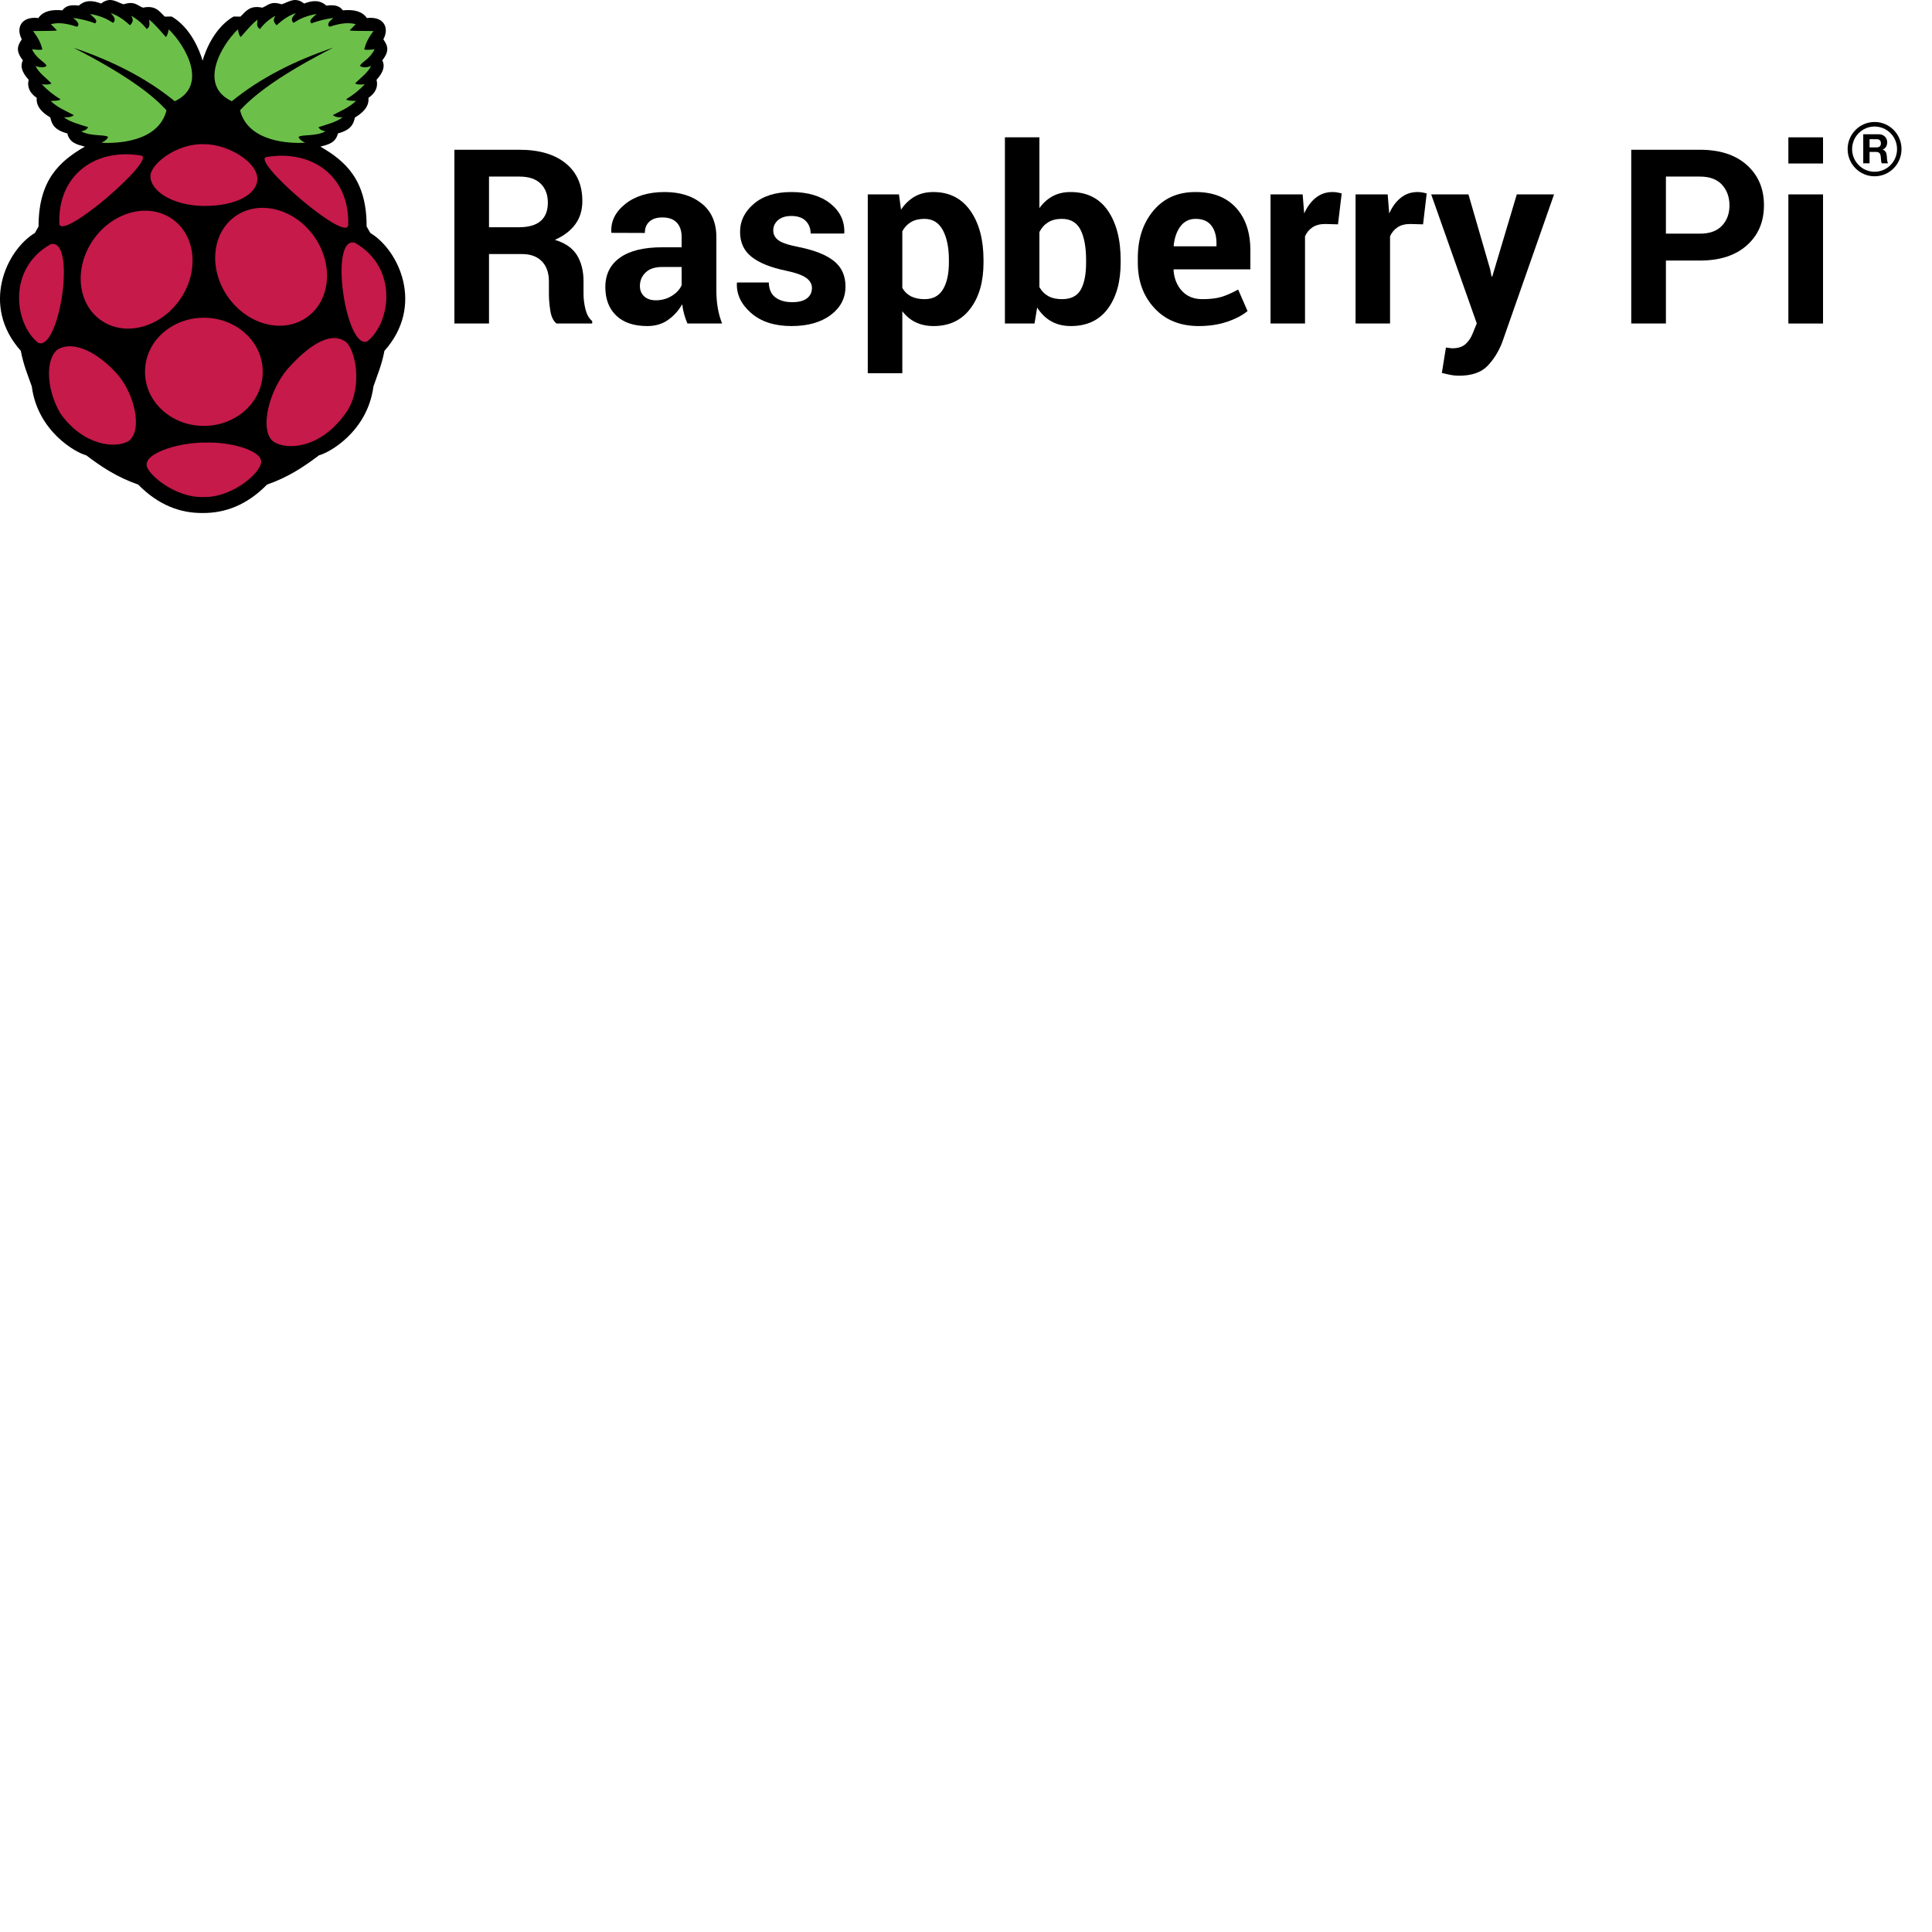
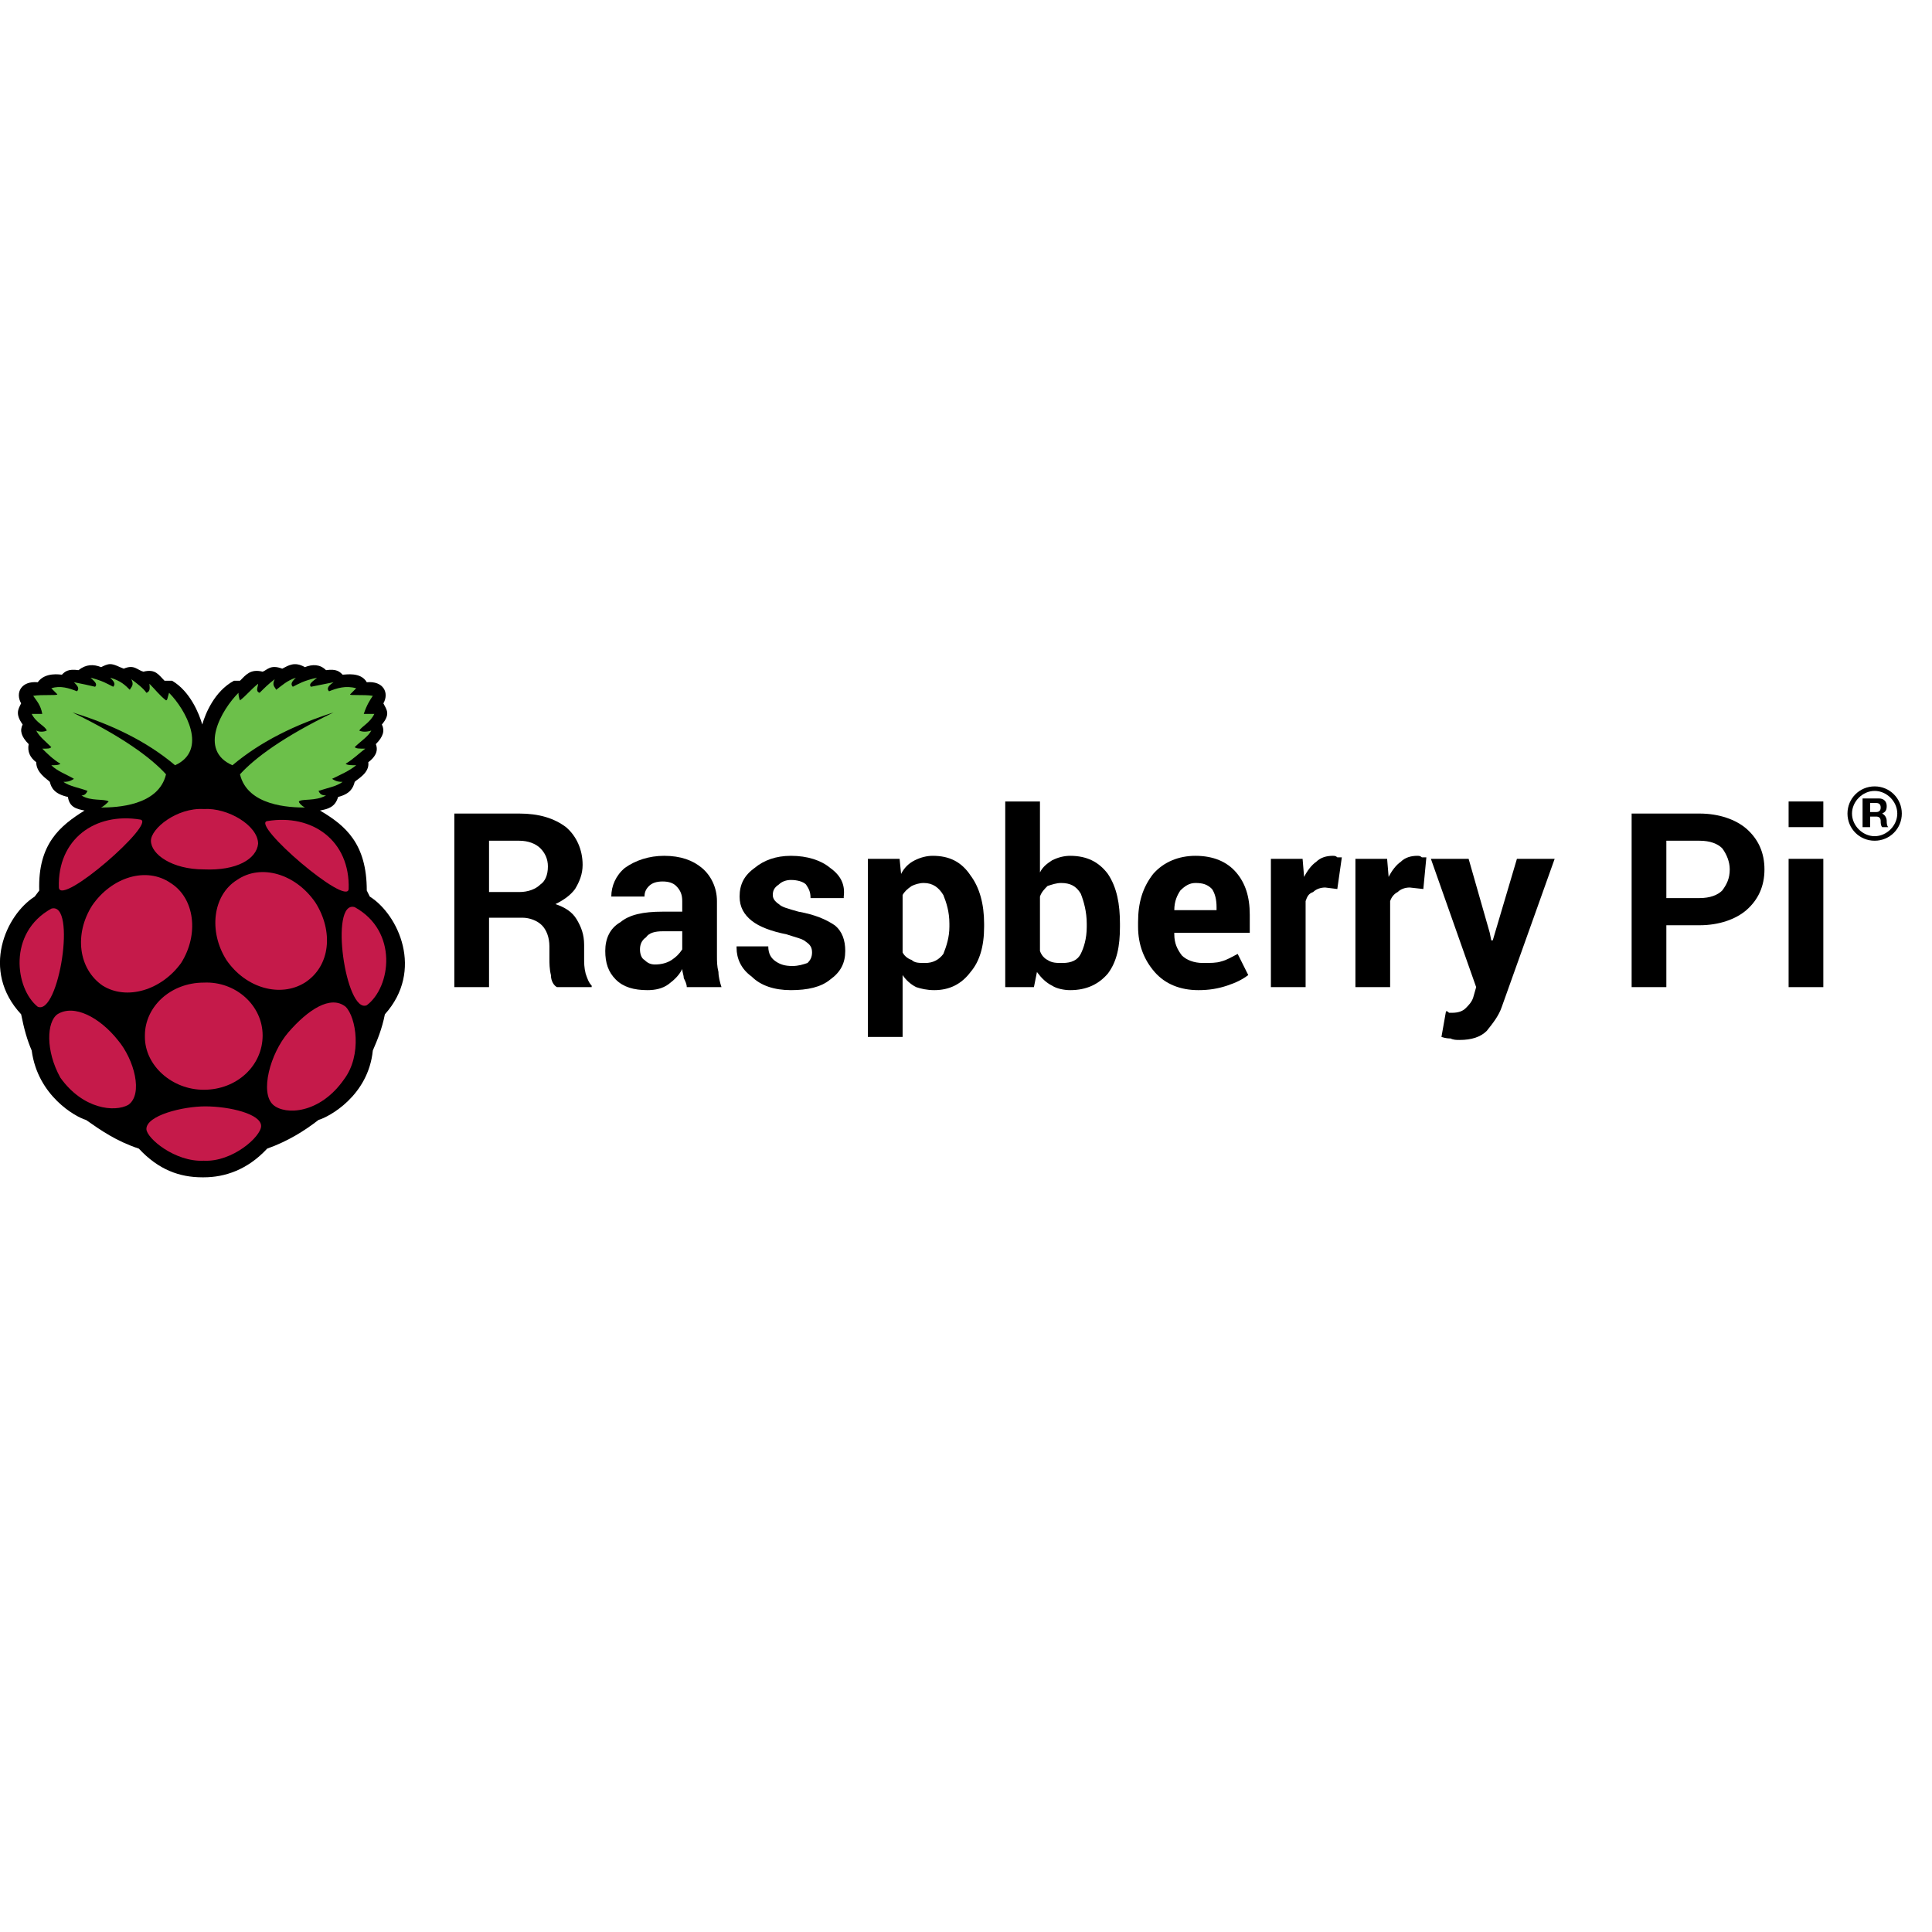
<svg xmlns="http://www.w3.org/2000/svg" width="128px" height="128px" viewBox="0 0 128 128" version="1.1">
-   <g id="surface1">
-     <path d="M 7.266 0 C 7.094 0.008 6.906 0.07 6.695 0.234 C 6.176 0.035 5.672 -0.031 5.223 0.371 C 4.531 0.281 4.305 0.465 4.133 0.684 C 3.98 0.68 2.992 0.527 2.539 1.195 C 1.398 1.062 1.039 1.859 1.445 2.605 C 1.215 2.961 0.973 3.316 1.516 3.996 C 1.324 4.375 1.445 4.785 1.898 5.285 C 1.777 5.816 2.012 6.191 2.434 6.484 C 2.355 7.215 3.109 7.641 3.336 7.789 C 3.422 8.215 3.602 8.617 4.461 8.84 C 4.605 9.473 5.121 9.582 5.621 9.715 C 3.965 10.668 2.547 11.922 2.555 15.004 L 2.312 15.434 C 0.414 16.578 -1.293 20.254 1.379 23.246 C 1.555 24.18 1.844 24.852 2.105 25.598 C 2.496 28.594 5.039 30 5.711 30.164 C 6.691 30.906 7.738 31.613 9.156 32.105 C 10.492 33.469 11.938 33.992 13.391 33.988 C 13.414 33.988 13.434 33.988 13.457 33.988 C 14.91 33.992 16.355 33.469 17.691 32.105 C 19.109 31.613 20.156 30.906 21.137 30.164 C 21.809 30 24.352 28.594 24.742 25.598 C 25 24.852 25.293 24.18 25.469 23.246 C 28.141 20.254 26.434 16.578 24.535 15.434 L 24.289 15.004 C 24.301 11.922 22.879 10.668 21.227 9.715 C 21.727 9.582 22.242 9.473 22.387 8.84 C 23.246 8.617 23.426 8.215 23.512 7.789 C 23.738 7.641 24.492 7.215 24.41 6.484 C 24.832 6.191 25.07 5.816 24.949 5.285 C 25.402 4.785 25.523 4.375 25.328 3.996 C 25.875 3.316 25.633 2.961 25.398 2.605 C 25.809 1.859 25.449 1.062 24.309 1.195 C 23.855 0.527 22.867 0.68 22.715 0.684 C 22.543 0.465 22.316 0.281 21.621 0.371 C 21.172 -0.031 20.668 0.035 20.152 0.234 C 19.535 -0.246 19.129 0.141 18.66 0.285 C 17.914 0.043 17.746 0.375 17.379 0.508 C 16.566 0.34 16.32 0.711 15.93 1.102 L 15.477 1.094 C 14.246 1.809 13.637 3.27 13.422 4.02 C 13.207 3.27 12.598 1.809 11.371 1.094 L 10.918 1.102 C 10.527 0.711 10.281 0.34 9.469 0.508 C 9.102 0.375 8.93 0.043 8.184 0.285 C 7.879 0.191 7.598 -0.008 7.266 0 " />
-     <path fill="#6cc04a" d="M 4.848 3.152 C 8.105 4.816 9.996 6.164 11.031 7.309 C 10.504 9.418 7.734 9.516 6.719 9.457 C 6.926 9.359 7.102 9.246 7.16 9.07 C 6.906 8.891 6.008 9.051 5.379 8.699 C 5.621 8.652 5.73 8.602 5.844 8.426 C 5.25 8.238 4.609 8.074 4.234 7.766 C 4.438 7.766 4.629 7.809 4.895 7.629 C 4.359 7.344 3.793 7.117 3.352 6.684 C 3.625 6.676 3.922 6.68 4.008 6.578 C 3.523 6.281 3.109 5.949 2.77 5.582 C 3.156 5.629 3.32 5.59 3.41 5.523 C 3.043 5.148 2.578 4.836 2.355 4.375 C 2.641 4.473 2.902 4.508 3.09 4.363 C 2.965 4.086 2.43 3.918 2.121 3.266 C 2.422 3.293 2.742 3.332 2.805 3.266 C 2.664 2.703 2.426 2.383 2.191 2.055 C 2.836 2.047 3.812 2.059 3.766 2.004 L 3.367 1.602 C 4 1.434 4.641 1.629 5.109 1.773 C 5.32 1.609 5.105 1.398 4.852 1.188 C 5.383 1.258 5.867 1.379 6.305 1.547 C 6.539 1.34 6.152 1.133 5.969 0.922 C 6.793 1.078 7.145 1.297 7.492 1.516 C 7.742 1.273 7.504 1.07 7.336 0.863 C 7.957 1.09 8.277 1.387 8.617 1.676 C 8.73 1.523 8.906 1.41 8.695 1.043 C 9.137 1.297 9.469 1.594 9.719 1.926 C 9.992 1.754 9.879 1.516 9.883 1.301 C 10.34 1.672 10.633 2.066 10.988 2.449 C 11.062 2.398 11.125 2.223 11.18 1.945 C 12.277 3 13.828 5.656 11.578 6.707 C 9.664 5.145 7.379 4.008 4.848 3.156 L 4.848 3.152 " />
-     <path fill="#6cc04a" d="M 22.09 3.152 C 18.836 4.816 16.941 6.164 15.906 7.309 C 16.438 9.418 19.207 9.516 20.219 9.457 C 20.012 9.359 19.84 9.246 19.777 9.07 C 20.031 8.891 20.93 9.051 21.562 8.699 C 21.32 8.652 21.207 8.602 21.094 8.426 C 21.688 8.238 22.328 8.074 22.703 7.766 C 22.5 7.766 22.312 7.809 22.047 7.629 C 22.578 7.344 23.145 7.117 23.586 6.684 C 23.312 6.676 23.016 6.68 22.93 6.578 C 23.418 6.281 23.828 5.949 24.168 5.582 C 23.781 5.629 23.621 5.59 23.527 5.523 C 23.895 5.148 24.359 4.836 24.582 4.375 C 24.297 4.473 24.035 4.508 23.848 4.363 C 23.973 4.086 24.508 3.918 24.816 3.266 C 24.516 3.293 24.195 3.332 24.133 3.266 C 24.273 2.699 24.512 2.383 24.746 2.055 C 24.102 2.047 23.129 2.059 23.172 2.004 L 23.57 1.602 C 22.941 1.434 22.297 1.625 21.828 1.773 C 21.621 1.609 21.832 1.398 22.09 1.188 C 21.555 1.258 21.07 1.379 20.633 1.547 C 20.402 1.34 20.785 1.129 20.973 0.922 C 20.145 1.078 19.797 1.297 19.449 1.516 C 19.195 1.273 19.434 1.07 19.602 0.863 C 18.98 1.09 18.66 1.387 18.32 1.676 C 18.207 1.523 18.031 1.41 18.242 1.043 C 17.801 1.293 17.469 1.594 17.223 1.926 C 16.949 1.754 17.059 1.516 17.059 1.301 C 16.598 1.672 16.305 2.066 15.949 2.449 C 15.875 2.398 15.812 2.223 15.758 1.945 C 14.66 3 13.113 5.656 15.359 6.707 C 17.273 5.145 19.559 4.008 22.09 3.152 " />
-     <path fill="#c51a4a" d="M 17.406 24.633 C 17.418 26.602 15.68 28.207 13.527 28.219 C 11.375 28.227 9.621 26.641 9.609 24.672 C 9.609 24.66 9.609 24.648 9.609 24.633 C 9.598 22.664 11.332 21.062 13.484 21.051 C 15.641 21.039 17.395 22.629 17.406 24.598 C 17.406 24.609 17.406 24.621 17.406 24.633 " />
-     <path fill="#c51a4a" d="M 11.328 14.453 C 12.941 15.5 13.234 17.879 11.977 19.766 C 10.719 21.648 8.395 22.328 6.777 21.277 C 5.16 20.227 4.871 17.852 6.125 15.965 C 7.383 14.082 9.711 13.402 11.328 14.453 " />
-     <path fill="#c51a4a" d="M 15.688 14.262 C 14.07 15.312 13.781 17.691 15.035 19.574 C 16.293 21.461 18.621 22.137 20.234 21.086 C 21.852 20.039 22.141 17.66 20.887 15.773 C 19.629 13.891 17.301 13.215 15.688 14.262 " />
-     <path fill="#c51a4a" d="M 3.352 16.18 C 5.098 15.715 3.941 23.332 2.523 22.707 C 0.961 21.461 0.457 17.816 3.352 16.18 " />
-     <path fill="#c51a4a" d="M 23.508 16.082 C 21.766 15.621 22.918 23.238 24.34 22.613 C 25.898 21.367 26.402 17.723 23.508 16.082 " />
-     <path fill="#c51a4a" d="M 17.66 10.402 C 20.668 9.898 23.172 11.668 23.07 14.906 C 22.973 16.145 16.551 10.586 17.66 10.402 " />
-     <path fill="#c51a4a" d="M 9.344 10.305 C 6.332 9.801 3.828 11.574 3.93 14.812 C 4.027 16.051 10.449 10.492 9.344 10.305 " />
-     <path fill="#c51a4a" d="M 13.488 9.551 C 11.691 9.504 9.969 10.871 9.965 11.668 C 9.961 12.629 11.383 13.617 13.5 13.645 C 15.664 13.66 17.043 12.852 17.051 11.859 C 17.059 10.73 15.082 9.535 13.488 9.551 " />
-     <path fill="#c51a4a" d="M 13.629 29.324 C 15.195 29.258 17.297 29.824 17.301 30.578 C 17.324 31.309 15.395 32.961 13.523 32.93 C 11.586 33.012 9.688 31.359 9.715 30.785 C 9.684 29.941 12.07 29.285 13.629 29.324 " />
-     <path fill="#c51a4a" d="M 7.832 24.859 C 8.945 26.191 9.453 28.531 8.523 29.219 C 7.645 29.746 5.504 29.531 3.984 27.367 C 2.961 25.551 3.094 23.703 3.812 23.16 C 4.891 22.508 6.551 23.387 7.832 24.859 " />
-     <path fill="#c51a4a" d="M 19.059 24.438 C 17.852 25.84 17.18 28.395 18.059 29.215 C 18.902 29.855 21.16 29.766 22.828 27.473 C 24.043 25.93 23.637 23.355 22.941 22.672 C 21.914 21.883 20.438 22.891 19.059 24.438 " />
-     <path d="M 32.398 15.055 L 34.379 15.055 C 35.023 15.055 35.504 14.918 35.82 14.641 C 36.137 14.367 36.297 13.961 36.297 13.426 C 36.297 12.898 36.137 12.477 35.82 12.168 C 35.504 11.855 35.035 11.699 34.418 11.699 L 32.398 11.699 Z M 32.398 16.832 L 32.398 21.434 L 30.105 21.434 L 30.105 9.922 L 34.418 9.922 C 35.723 9.922 36.742 10.223 37.48 10.82 C 38.215 11.418 38.582 12.25 38.582 13.32 C 38.582 13.918 38.43 14.43 38.117 14.855 C 37.809 15.281 37.355 15.629 36.762 15.891 C 37.438 16.094 37.922 16.426 38.219 16.895 C 38.512 17.367 38.66 17.945 38.66 18.637 L 38.66 19.48 C 38.66 19.805 38.703 20.141 38.789 20.492 C 38.879 20.84 39.023 21.102 39.234 21.27 L 39.234 21.434 L 36.871 21.434 C 36.66 21.266 36.523 20.984 36.461 20.59 C 36.398 20.195 36.367 19.82 36.367 19.465 L 36.367 18.652 C 36.367 18.078 36.211 17.629 35.898 17.312 C 35.59 16.992 35.148 16.832 34.582 16.832 L 32.398 16.832 " />
-     <path d="M 43.445 19.895 C 43.848 19.895 44.207 19.793 44.523 19.594 C 44.836 19.395 45.047 19.16 45.16 18.898 L 45.16 17.688 L 43.879 17.688 C 43.391 17.688 43.023 17.809 42.77 18.055 C 42.52 18.301 42.395 18.598 42.395 18.945 C 42.395 19.23 42.488 19.457 42.676 19.633 C 42.863 19.805 43.121 19.895 43.445 19.895 Z M 45.543 21.434 C 45.461 21.242 45.387 21.035 45.328 20.82 C 45.266 20.602 45.223 20.383 45.199 20.156 C 44.961 20.57 44.652 20.918 44.266 21.191 C 43.883 21.465 43.422 21.602 42.887 21.602 C 41.996 21.602 41.312 21.371 40.828 20.91 C 40.348 20.449 40.105 19.82 40.105 19.023 C 40.105 18.184 40.426 17.535 41.07 17.074 C 41.711 16.613 42.648 16.383 43.879 16.383 L 45.16 16.383 L 45.16 15.703 C 45.16 15.289 45.051 14.973 44.836 14.746 C 44.621 14.52 44.305 14.406 43.887 14.406 C 43.516 14.406 43.227 14.496 43.027 14.68 C 42.824 14.859 42.723 15.113 42.723 15.434 L 40.508 15.426 L 40.5 15.379 C 40.465 14.656 40.773 14.031 41.434 13.508 C 42.094 12.984 42.961 12.723 44.035 12.723 C 45.051 12.723 45.875 12.98 46.512 13.5 C 47.145 14.02 47.461 14.758 47.461 15.719 L 47.461 19.254 C 47.461 19.652 47.492 20.031 47.551 20.383 C 47.609 20.738 47.707 21.086 47.84 21.434 L 45.543 21.434 " />
-     <path d="M 53.793 19.078 C 53.793 18.824 53.672 18.605 53.43 18.422 C 53.184 18.238 52.734 18.074 52.074 17.934 C 51.066 17.727 50.309 17.422 49.797 17.02 C 49.289 16.617 49.031 16.066 49.031 15.371 C 49.031 14.633 49.34 14.008 49.957 13.492 C 50.57 12.977 51.395 12.723 52.426 12.723 C 53.512 12.723 54.375 12.977 55.016 13.488 C 55.656 14 55.965 14.645 55.938 15.426 L 55.922 15.473 L 53.707 15.473 C 53.707 15.129 53.598 14.852 53.379 14.633 C 53.164 14.418 52.844 14.309 52.426 14.309 C 52.055 14.309 51.762 14.402 51.551 14.582 C 51.34 14.766 51.23 14.992 51.23 15.266 C 51.23 15.531 51.344 15.746 51.566 15.914 C 51.789 16.086 52.242 16.234 52.922 16.367 C 53.969 16.578 54.746 16.887 55.254 17.297 C 55.762 17.703 56.016 18.266 56.016 18.984 C 56.016 19.754 55.688 20.383 55.035 20.871 C 54.379 21.359 53.516 21.602 52.441 21.602 C 51.312 21.602 50.418 21.312 49.758 20.734 C 49.102 20.16 48.789 19.5 48.82 18.762 L 48.836 18.715 L 50.934 18.715 C 50.949 19.172 51.098 19.508 51.383 19.711 C 51.664 19.918 52.035 20.02 52.488 20.02 C 52.914 20.02 53.238 19.938 53.461 19.766 C 53.684 19.598 53.793 19.367 53.793 19.078 " />
-     <path d="M 62.867 17.215 C 62.867 16.41 62.734 15.754 62.469 15.254 C 62.199 14.75 61.793 14.5 61.242 14.5 C 60.895 14.5 60.602 14.57 60.355 14.715 C 60.113 14.855 59.922 15.059 59.781 15.324 L 59.781 19.078 C 59.922 19.32 60.113 19.504 60.355 19.633 C 60.602 19.758 60.902 19.82 61.258 19.82 C 61.812 19.82 62.219 19.602 62.48 19.164 C 62.738 18.727 62.867 18.133 62.867 17.383 Z M 65.16 17.395 C 65.16 18.66 64.871 19.676 64.289 20.445 C 63.707 21.215 62.898 21.602 61.855 21.602 C 61.41 21.602 61.016 21.52 60.668 21.352 C 60.324 21.188 60.027 20.941 59.781 20.621 L 59.781 24.727 L 57.492 24.727 L 57.492 12.879 L 59.559 12.879 L 59.695 13.891 C 59.945 13.516 60.246 13.227 60.602 13.023 C 60.953 12.824 61.367 12.723 61.84 12.723 C 62.891 12.723 63.707 13.137 64.289 13.961 C 64.871 14.789 65.16 15.879 65.16 17.227 L 65.16 17.395 " />
-     <path d="M 71.957 17.23 C 71.957 16.391 71.836 15.727 71.594 15.234 C 71.348 14.746 70.934 14.5 70.348 14.5 C 69.992 14.5 69.691 14.574 69.445 14.727 C 69.199 14.879 69.004 15.094 68.863 15.375 L 68.863 19.02 C 69.004 19.277 69.199 19.477 69.449 19.617 C 69.695 19.754 70 19.82 70.363 19.82 C 70.953 19.82 71.367 19.613 71.605 19.191 C 71.84 18.77 71.957 18.172 71.957 17.395 Z M 74.246 17.395 C 74.246 18.672 73.961 19.691 73.395 20.453 C 72.828 21.219 72.012 21.602 70.945 21.602 C 70.453 21.602 70.02 21.496 69.652 21.289 C 69.281 21.082 68.969 20.777 68.715 20.375 L 68.539 21.434 L 66.578 21.434 L 66.578 9.098 L 68.863 9.098 L 68.863 13.789 C 69.109 13.445 69.402 13.184 69.746 12.996 C 70.09 12.812 70.484 12.723 70.93 12.723 C 72.008 12.723 72.828 13.133 73.395 13.949 C 73.961 14.77 74.246 15.863 74.246 17.227 L 74.246 17.395 " />
-     <path d="M 79.219 14.5 C 78.793 14.5 78.457 14.664 78.211 14.992 C 77.965 15.316 77.812 15.746 77.758 16.281 L 77.781 16.32 L 80.594 16.32 L 80.594 16.113 C 80.594 15.625 80.48 15.23 80.25 14.938 C 80.023 14.648 79.68 14.5 79.219 14.5 Z M 79.422 21.602 C 78.195 21.602 77.215 21.207 76.484 20.414 C 75.75 19.625 75.383 18.621 75.383 17.402 L 75.383 17.086 C 75.383 15.816 75.73 14.77 76.426 13.945 C 77.117 13.125 78.051 12.715 79.219 12.723 C 80.363 12.723 81.254 13.07 81.891 13.766 C 82.523 14.461 82.84 15.402 82.84 16.586 L 82.84 17.844 L 77.766 17.844 L 77.75 17.891 C 77.789 18.453 77.977 18.918 78.309 19.277 C 78.645 19.641 79.094 19.82 79.664 19.82 C 80.172 19.82 80.594 19.77 80.93 19.668 C 81.266 19.566 81.633 19.402 82.031 19.184 L 82.652 20.609 C 82.305 20.895 81.852 21.133 81.293 21.32 C 80.73 21.508 80.109 21.602 79.422 21.602 " />
-     <path d="M 88.645 14.863 L 87.805 14.84 C 87.465 14.84 87.184 14.91 86.965 15.055 C 86.746 15.195 86.578 15.395 86.461 15.656 L 86.461 21.434 L 84.176 21.434 L 84.176 12.879 L 86.305 12.879 L 86.406 14.145 C 86.605 13.695 86.863 13.348 87.18 13.098 C 87.496 12.848 87.863 12.723 88.277 12.723 C 88.391 12.723 88.496 12.73 88.594 12.75 C 88.691 12.766 88.789 12.789 88.891 12.816 L 88.645 14.863 " />
-     <path d="M 94.281 14.863 L 93.438 14.84 C 93.098 14.84 92.816 14.91 92.598 15.055 C 92.379 15.195 92.211 15.395 92.094 15.656 L 92.094 21.434 L 89.809 21.434 L 89.809 12.879 L 91.938 12.879 L 92.039 14.145 C 92.238 13.695 92.496 13.348 92.812 13.098 C 93.129 12.848 93.496 12.723 93.91 12.723 C 94.023 12.723 94.133 12.73 94.227 12.75 C 94.324 12.766 94.422 12.789 94.523 12.816 L 94.281 14.863 " />
-     <path d="M 98.727 17.844 L 98.82 18.32 L 98.867 18.32 L 100.492 12.879 L 102.961 12.879 L 99.512 22.715 C 99.27 23.328 98.941 23.844 98.531 24.262 C 98.117 24.68 97.496 24.891 96.668 24.891 C 96.473 24.891 96.293 24.875 96.129 24.844 C 95.965 24.812 95.766 24.766 95.527 24.711 L 95.797 23.023 C 95.863 23.035 95.938 23.047 96.016 23.055 C 96.094 23.066 96.164 23.074 96.227 23.074 C 96.605 23.074 96.895 22.98 97.098 22.793 C 97.305 22.605 97.461 22.371 97.57 22.09 L 97.84 21.426 L 94.82 12.879 L 97.289 12.879 L 98.727 17.844 " />
-     <path d="M 110.371 15.48 L 112.633 15.48 C 113.27 15.48 113.754 15.305 114.086 14.953 C 114.414 14.605 114.582 14.156 114.582 13.613 C 114.582 13.062 114.418 12.605 114.09 12.242 C 113.762 11.883 113.277 11.699 112.633 11.699 L 110.371 11.699 Z M 110.371 17.262 L 110.371 21.434 L 108.074 21.434 L 108.074 9.922 L 112.633 9.922 C 113.945 9.922 114.98 10.258 115.734 10.934 C 116.488 11.609 116.867 12.496 116.867 13.598 C 116.867 14.699 116.488 15.586 115.734 16.254 C 114.98 16.926 113.945 17.262 112.633 17.262 L 110.371 17.262 " />
-     <path d="M 120.781 21.434 L 118.484 21.434 L 118.484 12.879 L 120.781 12.879 Z M 120.781 10.832 L 118.484 10.832 L 118.484 9.098 L 120.781 9.098 L 120.781 10.832 " />
-     <path d="M 124.195 11.379 C 123.375 11.379 122.707 10.707 122.707 9.879 C 122.707 9.051 123.375 8.383 124.195 8.383 C 125.02 8.383 125.684 9.051 125.684 9.879 C 125.684 10.707 125.02 11.379 124.195 11.379 Z M 124.195 8.082 C 123.211 8.082 122.41 8.887 122.41 9.879 C 122.41 10.875 123.211 11.68 124.195 11.68 C 125.184 11.68 125.98 10.875 125.98 9.879 C 125.98 8.887 125.184 8.082 124.195 8.082 " />
-     <path d="M 123.863 9.766 L 124.324 9.766 C 124.512 9.766 124.613 9.684 124.613 9.492 C 124.613 9.305 124.512 9.223 124.324 9.223 L 123.863 9.223 Z M 123.445 8.895 L 124.473 8.895 C 124.816 8.895 125.031 9.137 125.031 9.426 C 125.031 9.652 124.941 9.82 124.73 9.91 L 124.73 9.914 C 124.938 9.969 124.996 10.168 125.008 10.363 C 125.016 10.484 125.016 10.711 125.09 10.82 L 124.668 10.82 C 124.617 10.695 124.625 10.512 124.602 10.359 C 124.574 10.156 124.496 10.066 124.285 10.066 L 123.863 10.066 L 123.863 10.82 L 123.445 10.82 L 123.445 8.895 " />
+   <g>
+     <path d="M 7.3 44 C 7.1 44 6.9 44.1 6.7 44.2 C 6.2 44 5.7 44 5.2 44.4 C 4.5 44.3 4.3 44.5 4.1 44.7 C 4 44.7 3 44.5 2.5 45.2 C 1.4 45.1 1 45.9 1.4 46.6 C 1.2 47 1 47.3 1.5 48 C 1.3 48.4 1.4 48.8 1.9 49.3 C 1.8 49.8 2 50.2 2.4 50.5 C 2.4 51.2 3.1 51.6 3.3 51.8 C 3.4 52.2 3.6 52.6 4.5 52.8 C 4.6 53.5 5.1 53.6 5.6 53.7 C 4 54.7 2.5 55.9 2.6 59 L 2.3 59.4 C 0.4 60.6 -1.3 64.3 1.4 67.2 C 1.6 68.2 1.8 68.9 2.1 69.6 C 2.5 72.6 5 74 5.7 74.2 C 6.7 74.9 7.7 75.6 9.2 76.1 C 10.5 77.5 11.9 78 13.4 78 C 13.4 78 13.4 78 13.5 78 C 14.9 78 16.4 77.5 17.7 76.1 C 19.1 75.6 20.2 74.9 21.1 74.2 C 21.8 74 24.4 72.6 24.7 69.6 C 25 68.9 25.3 68.2 25.5 67.2 C 28.1 64.3 26.4 60.6 24.5 59.4 L 24.3 59 C 24.3 55.9 22.9 54.7 21.2 53.7 C 21.7 53.6 22.2 53.5 22.4 52.8 C 23.2 52.6 23.4 52.2 23.5 51.8 C 23.7 51.6 24.5 51.2 24.4 50.5 C 24.8 50.2 25.1 49.8 24.9 49.3 C 25.4 48.8 25.5 48.4 25.3 48 C 25.9 47.3 25.6 47 25.4 46.6 C 25.8 45.9 25.4 45.1 24.3 45.2 C 23.9 44.5 22.9 44.7 22.7 44.7 C 22.5 44.5 22.3 44.3 21.6 44.4 C 21.2 44 20.7 44 20.2 44.2 C 19.5 43.8 19.1 44.1 18.7 44.3 C 17.9 44 17.7 44.4 17.4 44.5 C 16.6 44.3 16.3 44.7 15.9 45.1 L 15.5 45.1 C 14.2 45.8 13.6 47.3 13.4 48 C 13.2 47.3 12.6 45.8 11.4 45.1 L 10.9 45.1 C 10.5 44.7 10.3 44.3 9.5 44.5 C 9.1 44.4 8.9 44 8.2 44.3 C 7.9 44.2 7.6 44 7.3 44" />
+     <path fill="#6cc04a" d="M 4.8 47.2 C 8.1 48.8 10 50.2 11 51.3 C 10.5 53.4 7.7 53.5 6.7 53.5 C 6.9 53.4 7.1 53.2 7.2 53.1 C 6.9 52.9 6 53.1 5.4 52.7 C 5.6 52.7 5.7 52.6 5.8 52.4 C 5.3 52.2 4.6 52.1 4.2 51.8 C 4.4 51.8 4.6 51.8 4.9 51.6 C 4.4 51.3 3.8 51.1 3.4 50.7 C 3.6 50.7 3.9 50.7 4 50.6 C 3.5 50.3 3.1 49.9 2.8 49.6 C 3.2 49.6 3.3 49.6 3.4 49.5 C 3 49.1 2.6 48.8 2.4 48.4 C 2.6 48.5 2.9 48.5 3.1 48.4 C 3 48.1 2.4 47.9 2.1 47.3 C 2.4 47.3 2.7 47.3 2.8 47.3 C 2.7 46.7 2.4 46.4 2.2 46.1 C 2.8 46 3.8 46.1 3.8 46 L 3.4 45.6 C 4 45.4 4.6 45.6 5.1 45.8 C 5.3 45.6 5.1 45.4 4.9 45.2 C 5.4 45.3 5.9 45.4 6.3 45.5 C 6.5 45.3 6.2 45.1 6 44.9 C 6.8 45.1 7.1 45.3 7.5 45.5 C 7.7 45.3 7.5 45.1 7.3 44.9 C 8 45.1 8.3 45.4 8.6 45.7 C 8.7 45.5 8.9 45.4 8.7 45 C 9.1 45.3 9.5 45.6 9.7 45.9 C 10 45.8 9.9 45.5 9.9 45.3 C 10.3 45.7 10.6 46.1 11 46.4 C 11.1 46.4 11.1 46.2 11.2 45.9 C 12.3 47 13.8 49.7 11.6 50.7 C 9.7 49.1 7.4 48 4.8 47.2 L 4.8 47.2" />
+     <path fill="#6cc04a" d="M 22.1 47.2 C 18.8 48.8 16.9 50.2 15.9 51.3 C 16.4 53.4 19.2 53.5 20.2 53.5 C 20 53.4 19.8 53.2 19.8 53.1 C 20 52.9 20.9 53.1 21.6 52.7 C 21.3 52.7 21.2 52.6 21.1 52.4 C 21.7 52.2 22.3 52.1 22.7 51.8 C 22.5 51.8 22.3 51.8 22 51.6 C 22.6 51.3 23.1 51.1 23.6 50.7 C 23.3 50.7 23 50.7 22.9 50.6 C 23.4 50.3 23.8 49.9 24.2 49.6 C 23.8 49.6 23.6 49.6 23.5 49.5 C 23.9 49.1 24.4 48.8 24.6 48.4 C 24.3 48.5 24 48.5 23.8 48.4 C 24 48.1 24.5 47.9 24.8 47.3 C 24.5 47.3 24.2 47.3 24.1 47.3 C 24.3 46.7 24.5 46.4 24.7 46.1 C 24.1 46 23.1 46.1 23.2 46 L 23.6 45.6 C 22.9 45.4 22.3 45.6 21.8 45.8 C 21.6 45.6 21.8 45.4 22.1 45.2 C 21.6 45.3 21.1 45.4 20.6 45.5 C 20.4 45.3 20.8 45.1 21 44.9 C 20.1 45.1 19.8 45.3 19.4 45.5 C 19.2 45.3 19.4 45.1 19.6 44.9 C 19 45.1 18.7 45.4 18.3 45.7 C 18.2 45.5 18 45.4 18.2 45 C 17.8 45.3 17.5 45.6 17.2 45.9 C 16.9 45.8 17.1 45.5 17.1 45.3 C 16.6 45.7 16.3 46.1 15.9 46.4 C 15.9 46.4 15.8 46.2 15.8 45.9 C 14.7 47 13.1 49.7 15.4 50.7 C 17.3 49.1 19.6 48 22.1 47.2" />
+     <path fill="#c51a4a" d="M 17.4 68.6 C 17.4 70.6 15.7 72.2 13.5 72.2 C 11.4 72.2 9.6 70.6 9.6 68.7 C 9.6 68.7 9.6 68.6 9.6 68.6 C 9.6 66.7 11.3 65.1 13.5 65.1 C 15.6 65 17.4 66.6 17.4 68.6 C 17.4 68.6 17.4 68.6 17.4 68.6" />
+     <path fill="#c51a4a" d="M 11.3 58.5 C 12.9 59.5 13.2 61.9 12 63.8 C 10.7 65.6 8.4 66.3 6.8 65.3 C 5.2 64.2 4.9 61.9 6.1 60 C 7.4 58.1 9.7 57.4 11.3 58.5" />
+     <path fill="#c51a4a" d="M 15.7 58.3 C 14.1 59.3 13.8 61.7 15 63.6 C 16.3 65.5 18.6 66.1 20.2 65.1 C 21.9 64 22.1 61.7 20.9 59.8 C 19.6 57.9 17.3 57.2 15.7 58.3" />
+     <path fill="#c51a4a" d="M 3.4 60.2 C 5.1 59.7 3.9 67.3 2.5 66.7 C 1 65.5 0.5 61.8 3.4 60.2" />
+     <path fill="#c51a4a" d="M 23.5 60.1 C 21.8 59.6 22.9 67.2 24.3 66.6 C 25.9 65.4 26.4 61.7 23.5 60.1" />
+     <path fill="#c51a4a" d="M 17.7 54.4 C 20.7 53.9 23.2 55.7 23.1 58.9 C 23 60.1 16.6 54.6 17.7 54.4" />
+     <path fill="#c51a4a" d="M 9.3 54.3 C 6.3 53.8 3.8 55.6 3.9 58.8 C 4 60.1 10.4 54.5 9.3 54.3" />
+     <path fill="#c51a4a" d="M 13.5 53.6 C 11.7 53.5 10 54.9 10 55.7 C 10 56.6 11.4 57.6 13.5 57.6 C 15.7 57.7 17 56.9 17.1 55.9 C 17.1 54.7 15.1 53.5 13.5 53.6" />
+     <path fill="#c51a4a" d="M 13.6 73.3 C 15.2 73.3 17.3 73.8 17.3 74.6 C 17.3 75.3 15.4 77 13.5 76.9 C 11.6 77 9.7 75.4 9.7 74.8 C 9.7 73.9 12.1 73.3 13.6 73.3" />
+     <path fill="#c51a4a" d="M 7.8 68.9 C 8.9 70.2 9.5 72.5 8.5 73.2 C 7.6 73.7 5.5 73.5 4 71.4 C 3 69.6 3.1 67.7 3.8 67.2 C 4.9 66.5 6.6 67.4 7.8 68.9" />
+     <path fill="#c51a4a" d="M 19.1 68.4 C 17.9 69.8 17.2 72.4 18.1 73.2 C 18.9 73.9 21.2 73.8 22.8 71.5 C 24 69.9 23.6 67.4 22.9 66.7 C 21.9 65.9 20.4 66.9 19.1 68.4" />
+     <path d="M 32.4 59.1 L 34.4 59.1 C 35 59.1 35.5 58.9 35.8 58.6 C 36.1 58.4 36.3 58 36.3 57.4 C 36.3 56.9 36.1 56.5 35.8 56.2 C 35.5 55.9 35 55.7 34.4 55.7 L 32.4 55.7 Z M 32.4 60.8 L 32.4 65.4 L 30.1 65.4 L 30.1 53.9 L 34.4 53.9 C 35.7 53.9 36.7 54.2 37.5 54.8 C 38.2 55.4 38.6 56.3 38.6 57.3 C 38.6 57.9 38.4 58.4 38.1 58.9 C 37.8 59.3 37.4 59.6 36.8 59.9 C 37.4 60.1 37.9 60.4 38.2 60.9 C 38.5 61.4 38.7 61.9 38.7 62.6 L 38.7 63.5 C 38.7 63.8 38.7 64.1 38.8 64.5 C 38.9 64.8 39 65.1 39.2 65.3 L 39.2 65.4 L 36.9 65.4 C 36.7 65.3 36.5 65 36.5 64.6 C 36.4 64.2 36.4 63.8 36.4 63.5 L 36.4 62.7 C 36.4 62.1 36.2 61.6 35.9 61.3 C 35.6 61 35.1 60.8 34.6 60.8 L 32.4 60.8" />
+     <path d="M 43.4 63.9 C 43.8 63.9 44.2 63.8 44.5 63.6 C 44.8 63.4 45 63.2 45.2 62.9 L 45.2 61.7 L 43.9 61.7 C 43.4 61.7 43 61.8 42.8 62.1 C 42.5 62.3 42.4 62.6 42.4 62.9 C 42.4 63.2 42.5 63.5 42.7 63.6 C 42.9 63.8 43.1 63.9 43.4 63.9 Z M 45.5 65.4 C 45.5 65.2 45.4 65 45.3 64.8 C 45.3 64.6 45.2 64.4 45.2 64.2 C 45 64.6 44.7 64.9 44.3 65.2 C 43.9 65.5 43.4 65.6 42.9 65.6 C 42 65.6 41.3 65.4 40.8 64.9 C 40.3 64.4 40.1 63.8 40.1 63 C 40.1 62.2 40.4 61.5 41.1 61.1 C 41.7 60.6 42.6 60.4 43.9 60.4 L 45.2 60.4 L 45.2 59.7 C 45.2 59.3 45.1 59 44.8 58.7 C 44.6 58.5 44.3 58.4 43.9 58.4 C 43.5 58.4 43.2 58.5 43 58.7 C 42.8 58.9 42.7 59.1 42.7 59.4 L 40.5 59.4 L 40.5 59.4 C 40.5 58.7 40.8 58 41.4 57.5 C 42.1 57 43 56.7 44 56.7 C 45.1 56.7 45.9 57 46.5 57.5 C 47.1 58 47.5 58.8 47.5 59.7 L 47.5 63.3 C 47.5 63.7 47.5 64 47.6 64.4 C 47.6 64.7 47.7 65.1 47.8 65.4 L 45.5 65.4" />
+     <path d="M 53.8 63.1 C 53.8 62.8 53.7 62.6 53.4 62.4 C 53.2 62.2 52.7 62.1 52.1 61.9 C 51.1 61.7 50.3 61.4 49.8 61 C 49.3 60.6 49 60.1 49 59.4 C 49 58.6 49.3 58 50 57.5 C 50.6 57 51.4 56.7 52.4 56.7 C 53.5 56.7 54.4 57 55 57.5 C 55.7 58 56 58.6 55.9 59.4 L 55.9 59.5 L 53.7 59.5 C 53.7 59.1 53.6 58.9 53.4 58.6 C 53.2 58.4 52.8 58.3 52.4 58.3 C 52.1 58.3 51.8 58.4 51.6 58.6 C 51.3 58.8 51.2 59 51.2 59.3 C 51.2 59.5 51.3 59.7 51.6 59.9 C 51.8 60.1 52.2 60.2 52.9 60.4 C 54 60.6 54.7 60.9 55.3 61.3 C 55.8 61.7 56 62.3 56 63 C 56 63.8 55.7 64.4 55 64.9 C 54.4 65.4 53.5 65.6 52.4 65.6 C 51.3 65.6 50.4 65.3 49.8 64.7 C 49.1 64.2 48.8 63.5 48.8 62.8 L 48.8 62.7 L 50.9 62.7 C 50.9 63.2 51.1 63.5 51.4 63.7 C 51.7 63.9 52 64 52.5 64 C 52.9 64 53.2 63.9 53.5 63.8 C 53.7 63.6 53.8 63.4 53.8 63.1" />
+     <path d="M 62.9 61.2 C 62.9 60.4 62.7 59.8 62.5 59.3 C 62.2 58.8 61.8 58.5 61.2 58.5 C 60.9 58.5 60.6 58.6 60.4 58.7 C 60.1 58.9 59.9 59.1 59.8 59.3 L 59.8 63.1 C 59.9 63.3 60.1 63.5 60.4 63.6 C 60.6 63.8 60.9 63.8 61.3 63.8 C 61.8 63.8 62.2 63.6 62.5 63.2 C 62.7 62.7 62.9 62.1 62.9 61.4 Z M 65.2 61.4 C 65.2 62.7 64.9 63.7 64.3 64.4 C 63.7 65.2 62.9 65.6 61.9 65.6 C 61.4 65.6 61 65.5 60.7 65.4 C 60.3 65.2 60 64.9 59.8 64.6 L 59.8 68.7 L 57.5 68.7 L 57.5 56.9 L 59.6 56.9 L 59.7 57.9 C 59.9 57.5 60.2 57.2 60.6 57 C 61 56.8 61.4 56.7 61.8 56.7 C 62.9 56.7 63.7 57.1 64.3 58 C 64.9 58.8 65.2 59.9 65.2 61.2 L 65.2 61.4" />
+     <path d="M 72 61.2 C 72 60.4 71.8 59.7 71.6 59.2 C 71.3 58.7 70.9 58.5 70.3 58.5 C 70 58.5 69.7 58.6 69.4 58.7 C 69.2 58.9 69 59.1 68.9 59.4 L 68.9 63 C 69 63.3 69.2 63.5 69.4 63.6 C 69.7 63.8 70 63.8 70.4 63.8 C 71 63.8 71.4 63.6 71.6 63.2 C 71.8 62.8 72 62.2 72 61.4 Z M 74.2 61.4 C 74.2 62.7 74 63.7 73.4 64.5 C 72.8 65.2 72 65.6 70.9 65.6 C 70.5 65.6 70 65.5 69.7 65.3 C 69.3 65.1 69 64.8 68.7 64.4 L 68.5 65.4 L 66.6 65.4 L 66.6 53.1 L 68.9 53.1 L 68.9 57.8 C 69.1 57.4 69.4 57.2 69.7 57 C 70.1 56.8 70.5 56.7 70.9 56.7 C 72 56.7 72.8 57.1 73.4 57.9 C 74 58.8 74.2 59.9 74.2 61.2 L 74.2 61.4" />
+     <path d="M 79.2 58.5 C 78.8 58.5 78.5 58.7 78.2 59 C 78 59.3 77.8 59.7 77.8 60.3 L 77.8 60.3 L 80.6 60.3 L 80.6 60.1 C 80.6 59.6 80.5 59.2 80.3 58.9 C 80 58.6 79.7 58.5 79.2 58.5 Z M 79.4 65.6 C 78.2 65.6 77.2 65.2 76.5 64.4 C 75.8 63.6 75.4 62.6 75.4 61.4 L 75.4 61.1 C 75.4 59.8 75.7 58.8 76.4 57.9 C 77.1 57.1 78.1 56.7 79.2 56.7 C 80.4 56.7 81.3 57.1 81.9 57.8 C 82.5 58.5 82.8 59.4 82.8 60.6 L 82.8 61.8 L 77.8 61.8 L 77.8 61.9 C 77.8 62.5 78 62.9 78.3 63.3 C 78.6 63.6 79.1 63.8 79.7 63.8 C 80.2 63.8 80.6 63.8 80.9 63.7 C 81.3 63.6 81.6 63.4 82 63.2 L 82.7 64.6 C 82.3 64.9 81.9 65.1 81.3 65.3 C 80.7 65.5 80.1 65.6 79.4 65.6" />
+     <path d="M 88.6 58.9 L 87.8 58.8 C 87.5 58.8 87.2 58.9 87 59.1 C 86.7 59.2 86.6 59.4 86.5 59.7 L 86.5 65.4 L 84.2 65.4 L 84.2 56.9 L 86.3 56.9 L 86.4 58.1 C 86.6 57.7 86.9 57.3 87.2 57.1 C 87.5 56.8 87.9 56.7 88.3 56.7 C 88.4 56.7 88.5 56.7 88.6 56.8 C 88.7 56.8 88.8 56.8 88.9 56.8 L 88.6 58.9" />
+     <path d="M 94.3 58.9 L 93.4 58.8 C 93.1 58.8 92.8 58.9 92.6 59.1 C 92.4 59.2 92.2 59.4 92.1 59.7 L 92.1 65.4 L 89.8 65.4 L 89.8 56.9 L 91.9 56.9 L 92 58.1 C 92.2 57.7 92.5 57.3 92.8 57.1 C 93.1 56.8 93.5 56.7 93.9 56.7 C 94 56.7 94.1 56.7 94.2 56.8 C 94.3 56.8 94.4 56.8 94.5 56.8 L 94.3 58.9" />
+     <path d="M 98.7 61.8 L 98.8 62.3 L 98.9 62.3 L 100.5 56.9 L 103 56.9 L 99.5 66.7 C 99.3 67.3 98.9 67.8 98.5 68.3 C 98.1 68.7 97.5 68.9 96.7 68.9 C 96.5 68.9 96.3 68.9 96.1 68.8 C 96 68.8 95.8 68.8 95.5 68.7 L 95.8 67 C 95.9 67 95.9 67 96 67.1 C 96.1 67.1 96.2 67.1 96.2 67.1 C 96.6 67.1 96.9 67 97.1 66.8 C 97.3 66.6 97.5 66.4 97.6 66.1 L 97.8 65.4 L 94.8 56.9 L 97.3 56.9 L 98.7 61.8" />
+     <path d="M 110.4 59.5 L 112.6 59.5 C 113.3 59.5 113.8 59.3 114.1 59 C 114.4 58.6 114.6 58.2 114.6 57.6 C 114.6 57.1 114.4 56.6 114.1 56.2 C 113.8 55.9 113.3 55.7 112.6 55.7 L 110.4 55.7 Z M 110.4 61.3 L 110.4 65.4 L 108.1 65.4 L 108.1 53.9 L 112.6 53.9 C 113.9 53.9 115 54.3 115.7 54.9 C 116.5 55.6 116.9 56.5 116.9 57.6 C 116.9 58.7 116.5 59.6 115.7 60.3 C 115 60.9 113.9 61.3 112.6 61.3 L 110.4 61.3" />
+     <path d="M 120.8 65.4 L 118.5 65.4 L 118.5 56.9 L 120.8 56.9 Z M 120.8 54.8 L 118.5 54.8 L 118.5 53.1 L 120.8 53.1 L 120.8 54.8" />
+     <path d="M 124.2 55.4 C 123.4 55.4 122.7 54.7 122.7 53.9 C 122.7 53.1 123.4 52.4 124.2 52.4 C 125 52.4 125.7 53.1 125.7 53.9 C 125.7 54.7 125 55.4 124.2 55.4 Z M 124.2 52.1 C 123.2 52.1 122.4 52.9 122.4 53.9 C 122.4 54.9 123.2 55.7 124.2 55.7 C 125.2 55.7 126 54.9 126 53.9 C 126 52.9 125.2 52.1 124.2 52.1" />
+     <path d="M 123.9 53.8 L 124.3 53.8 C 124.5 53.8 124.6 53.7 124.6 53.5 C 124.6 53.3 124.5 53.2 124.3 53.2 L 123.9 53.2 Z M 123.4 52.9 L 124.5 52.9 C 124.8 52.9 125 53.1 125 53.4 C 125 53.7 124.9 53.8 124.7 53.9 L 124.7 53.9 C 124.9 54 125 54.2 125 54.4 C 125 54.5 125 54.7 125.1 54.8 L 124.7 54.8 C 124.6 54.7 124.6 54.5 124.6 54.4 C 124.6 54.2 124.5 54.1 124.3 54.1 L 123.9 54.1 L 123.9 54.8 L 123.4 54.8 L 123.4 52.9" />
  </g>
</svg>
